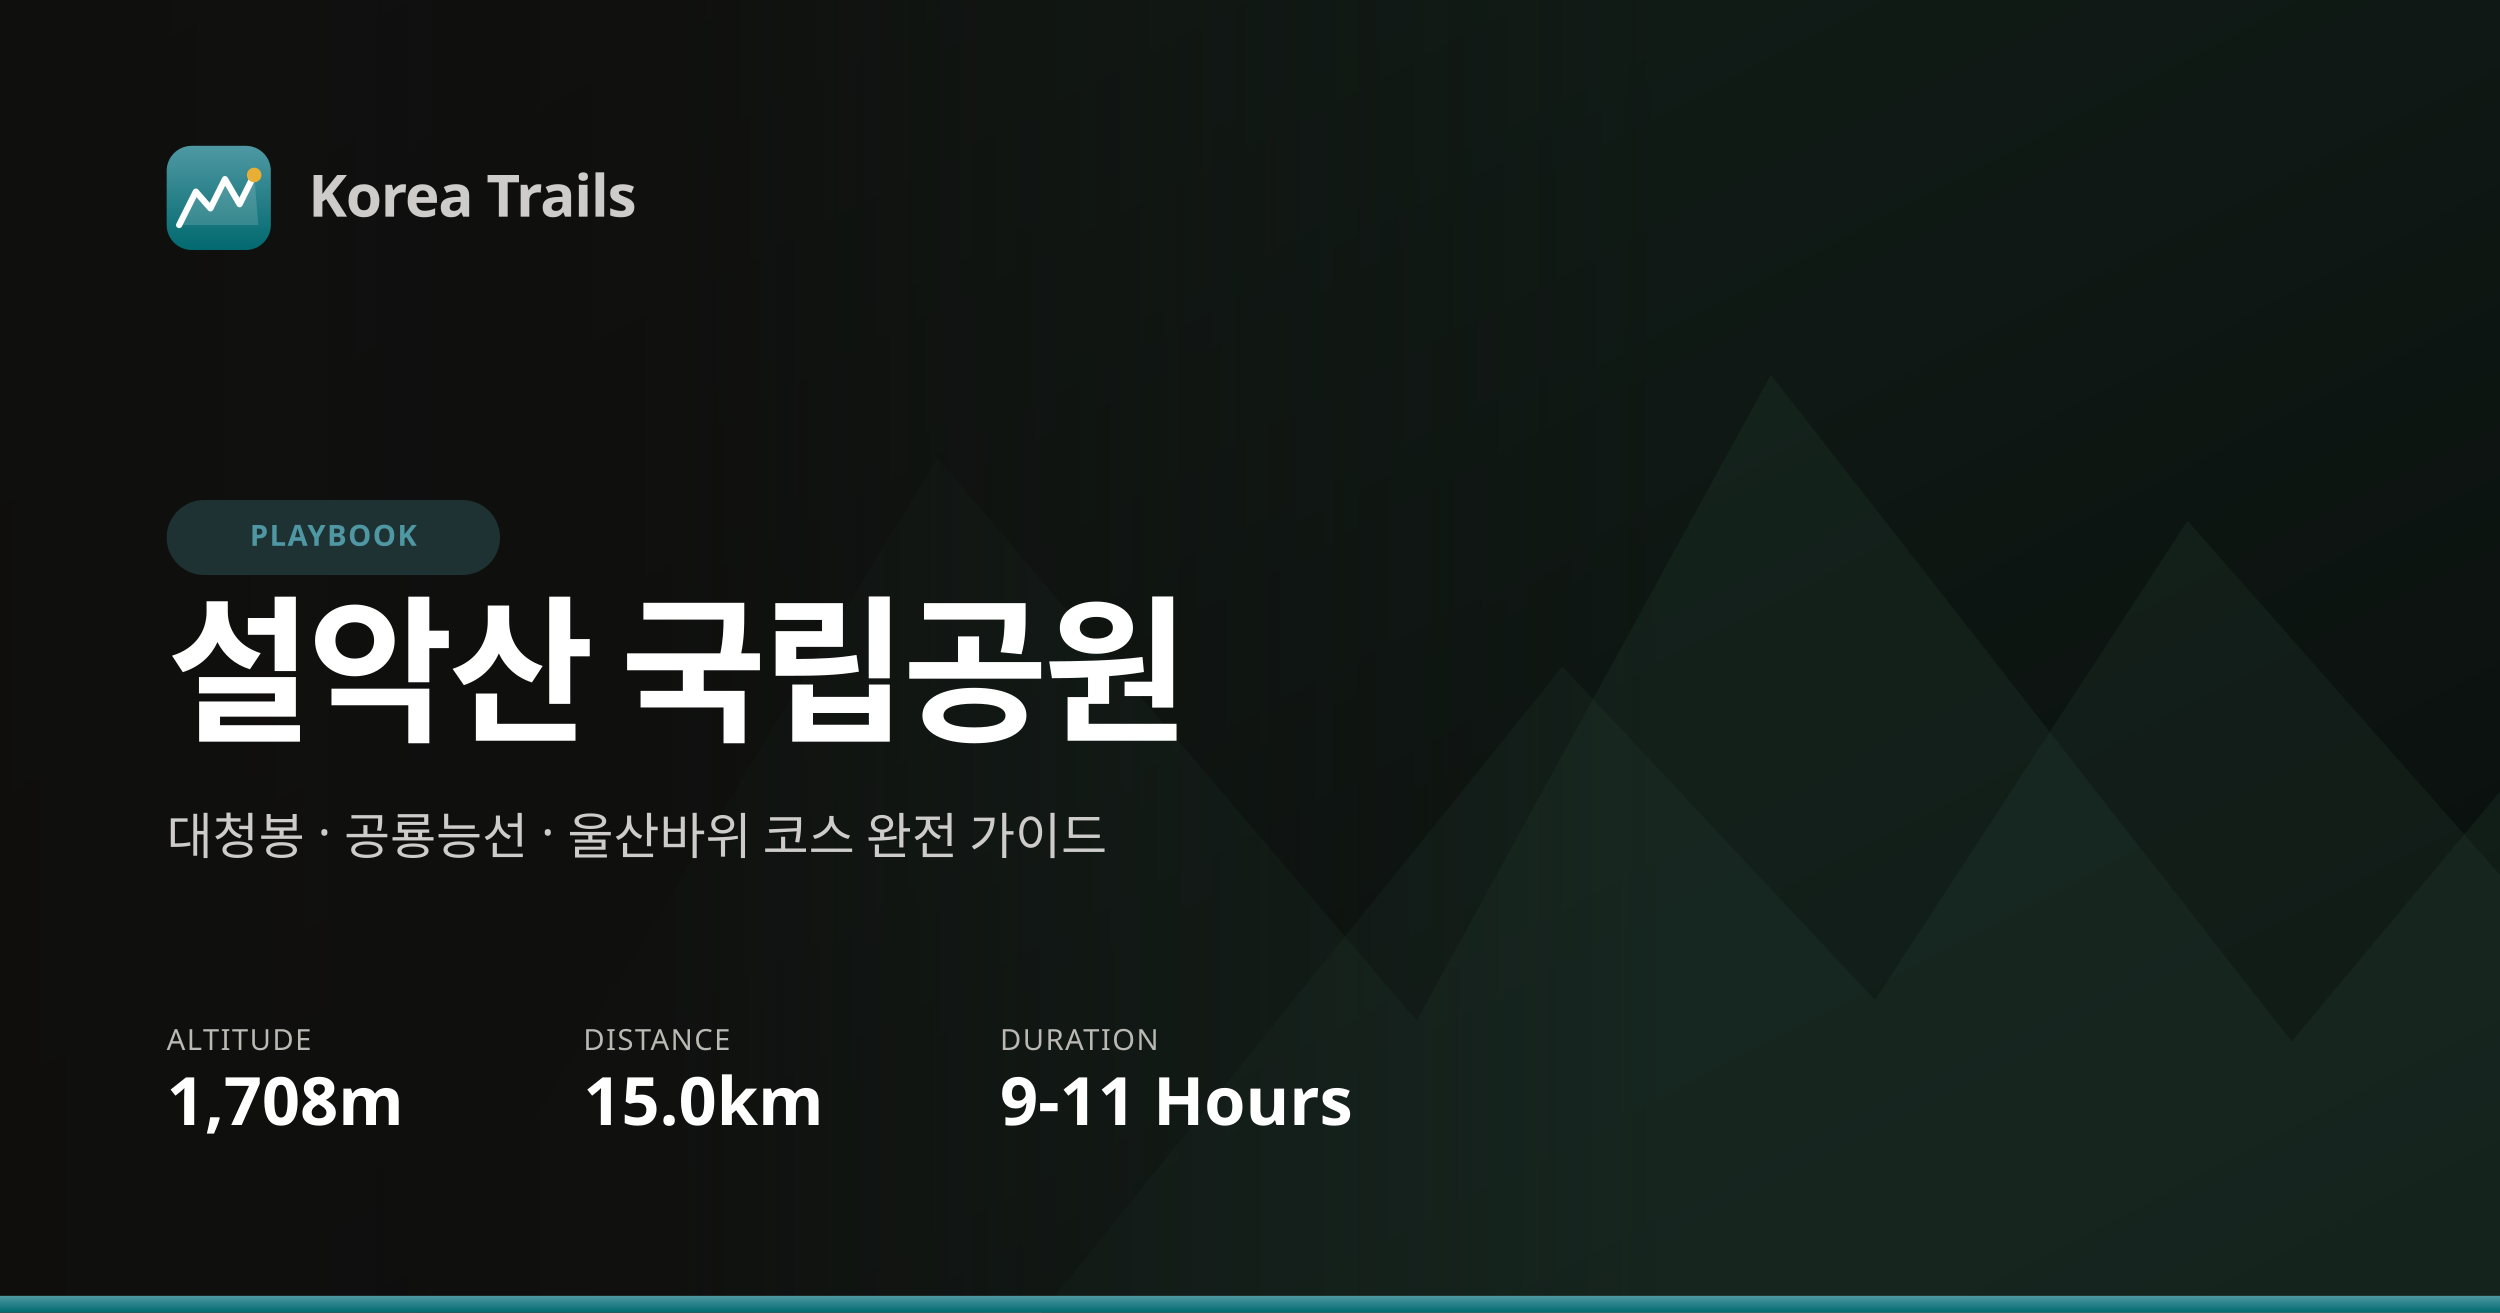
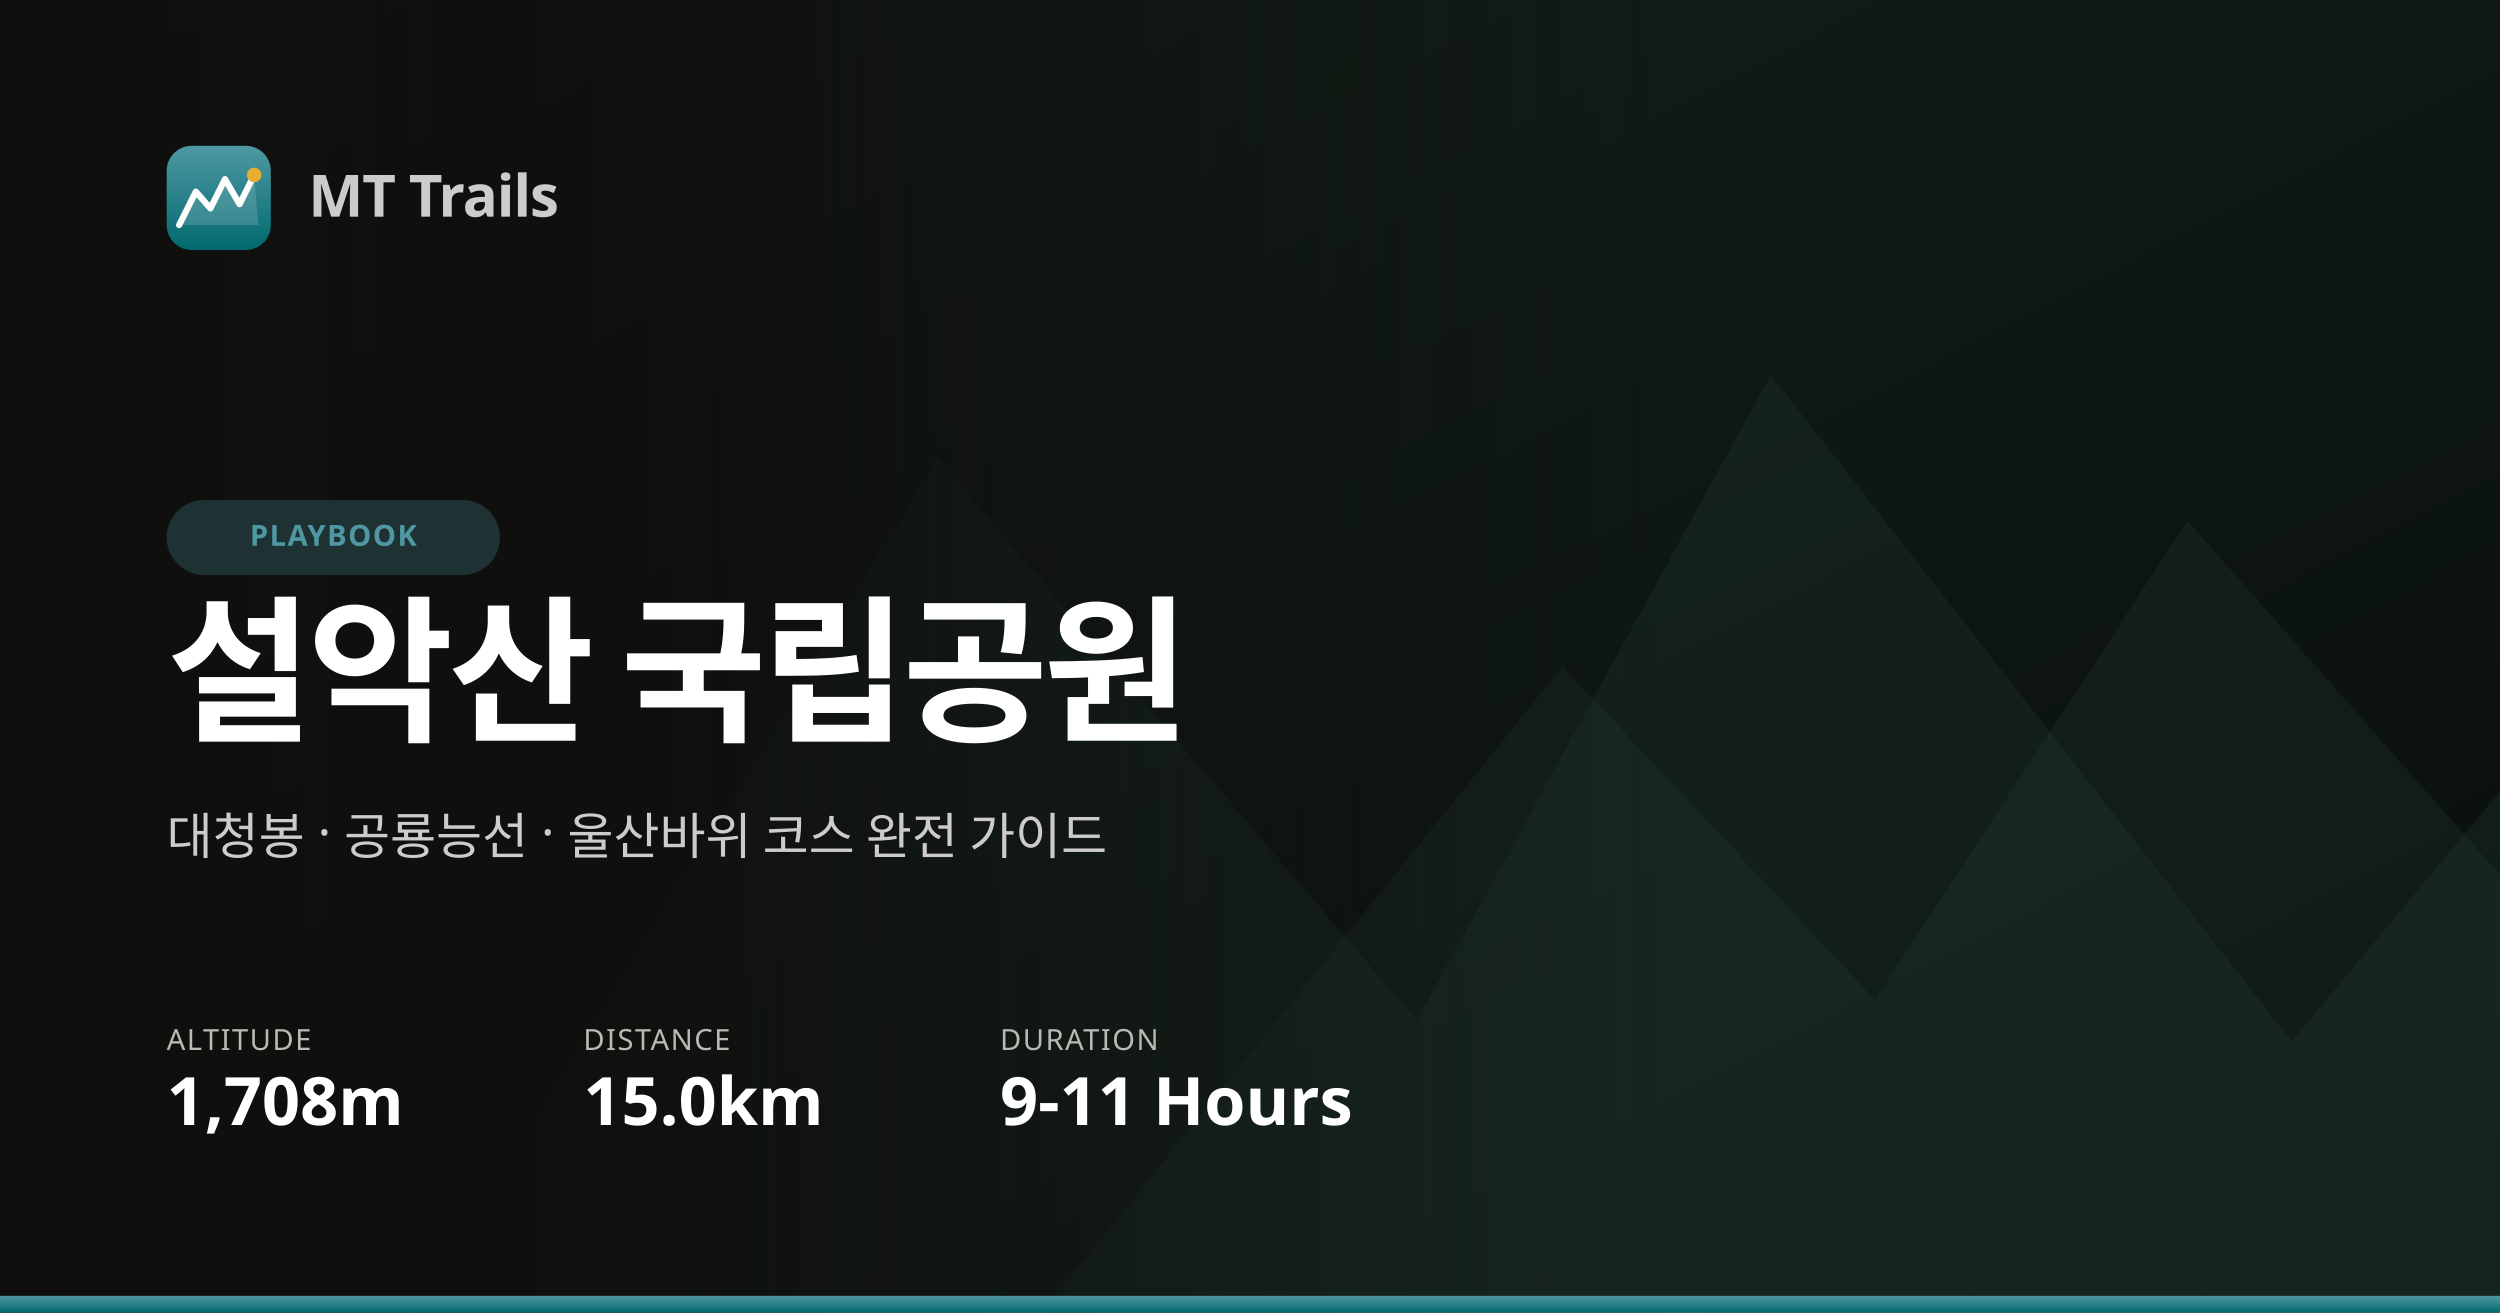
- <svg xmlns="http://www.w3.org/2000/svg" viewBox="0 0 1200 630" width="1200" height="630" fill="none" aria-label="Korea Trails Social Share Template" role="img">
+ <svg xmlns="http://www.w3.org/2000/svg" viewBox="0 0 1200 630" width="1200" height="630" fill="none" aria-label="MT Trails Social Share Template" role="img">
  <defs>
    <linearGradient id="bg-grad" x1="0" x2="1" y1="0" y2="1">
      <stop offset="0%" stop-color="#14211A" />
      <stop offset="50%" stop-color="#0F1814" />
      <stop offset="100%" stop-color="#080D0B" />
    </linearGradient>
    <linearGradient id="brand-grad" x1="0" x2="0" y1="0" y2="1">
      <stop offset="0%" stop-color="#4f98a3" />
      <stop offset="100%" stop-color="#01696f" />
    </linearGradient>
    <linearGradient id="overlay-grad" x1="0" x2="1" y1="0" y2="0">
      <stop offset="0%" stop-color="#0f0e0d" stop-opacity="0.95" />
      <stop offset="40%" stop-color="#0f0e0d" stop-opacity="0.85" />
      <stop offset="70%" stop-color="#0f0e0d" stop-opacity="0.4" />
      <stop offset="100%" stop-color="#0f0e0d" stop-opacity="0" />
    </linearGradient>
  </defs>
  <rect width="1200" height="630" fill="url(#bg-grad)" />
  <path d="M500 630 L750 320 L900 480 L1050 250 L1200 420 L1200 630 Z" fill="#1b2e25" opacity="0.4" />
  <path d="M200 630 L450 220 L680 490 L850 180 L1100 500 L1200 380 L1200 630 Z" fill="#243f32" opacity="0.25" />
  <rect width="800" height="630" fill="url(#overlay-grad)" />
  <g transform="translate(80, 70)">
    <rect width="50" height="50" rx="12" fill="url(#brand-grad)" />
    <path d="M6 38 L14 22 L21 30 L28 16 L35 28 L42 14 L44 38 Z" fill="rgba(255, 255, 255, 0.15)" />
    <path d="M6 38 L14 22 L21 30 L28 16 L35 28 L42 14" stroke="white" stroke-width="3" stroke-linecap="round" stroke-linejoin="round" />
    <circle cx="42" cy="14" r="3.5" fill="#e8af34" />
-     <text x="68" y="34" fill="#CDCCCA" font-family="'Cabinet Grotesk', system-ui, sans-serif" font-size="28" font-weight="800" letter-spacing="-0.02em">Korea Trails</text>
+     <text x="68" y="34" fill="#CDCCCA" font-family="'Cabinet Grotesk', system-ui, sans-serif" font-size="28" font-weight="800" letter-spacing="-0.02em">MT Trails</text>
  </g>
  <g transform="translate(80, 240)">
    <rect width="160" height="36" rx="18" fill="var(--color-primary-highlight, #1e3234)" />
    <text x="80" y="22" fill="#4f98a3" font-family="'Satoshi', system-ui, sans-serif" font-size="14" font-weight="700" text-anchor="middle" letter-spacing="0.05em">PLAYBOOK</text>
    <text x="0" y="110" fill="#FFFFFF" font-family="'Cabinet Grotesk', system-ui, sans-serif" font-size="76" font-weight="800" letter-spacing="-0.03em">설악산 국립공원</text>
    <text x="0" y="170" fill="#cdccca" font-family="'Satoshi', system-ui, sans-serif" font-size="24" font-weight="500">대청봉 · 공룡능선 · 울산바위 코스 완전 가이드</text>
  </g>
  <g transform="translate(80, 480)">
    <g transform="translate(0, 0)">
      <text x="0" y="24" fill="#Bab9b4" font-family="'Satoshi', system-ui, sans-serif" font-size="14" font-weight="500" letter-spacing="0.05em">ALTITUDE</text>
      <text x="0" y="60" fill="#FFFFFF" font-family="'Cabinet Grotesk', system-ui, sans-serif" font-size="32" font-weight="800">1,708m</text>
    </g>
    <g transform="translate(200, 0)">
      <text x="0" y="24" fill="#Bab9b4" font-family="'Satoshi', system-ui, sans-serif" font-size="14" font-weight="500" letter-spacing="0.05em">DISTANCE</text>
      <text x="0" y="60" fill="#FFFFFF" font-family="'Cabinet Grotesk', system-ui, sans-serif" font-size="32" font-weight="800">15.0km</text>
    </g>
    <g transform="translate(400, 0)">
      <text x="0" y="24" fill="#Bab9b4" font-family="'Satoshi', system-ui, sans-serif" font-size="14" font-weight="500" letter-spacing="0.05em">DURATION</text>
      <text x="0" y="60" fill="#FFFFFF" font-family="'Cabinet Grotesk', system-ui, sans-serif" font-size="32" font-weight="800">9-11 Hours</text>
    </g>
  </g>
  <rect y="622" width="1200" height="8" fill="url(#brand-grad)" />
</svg>
